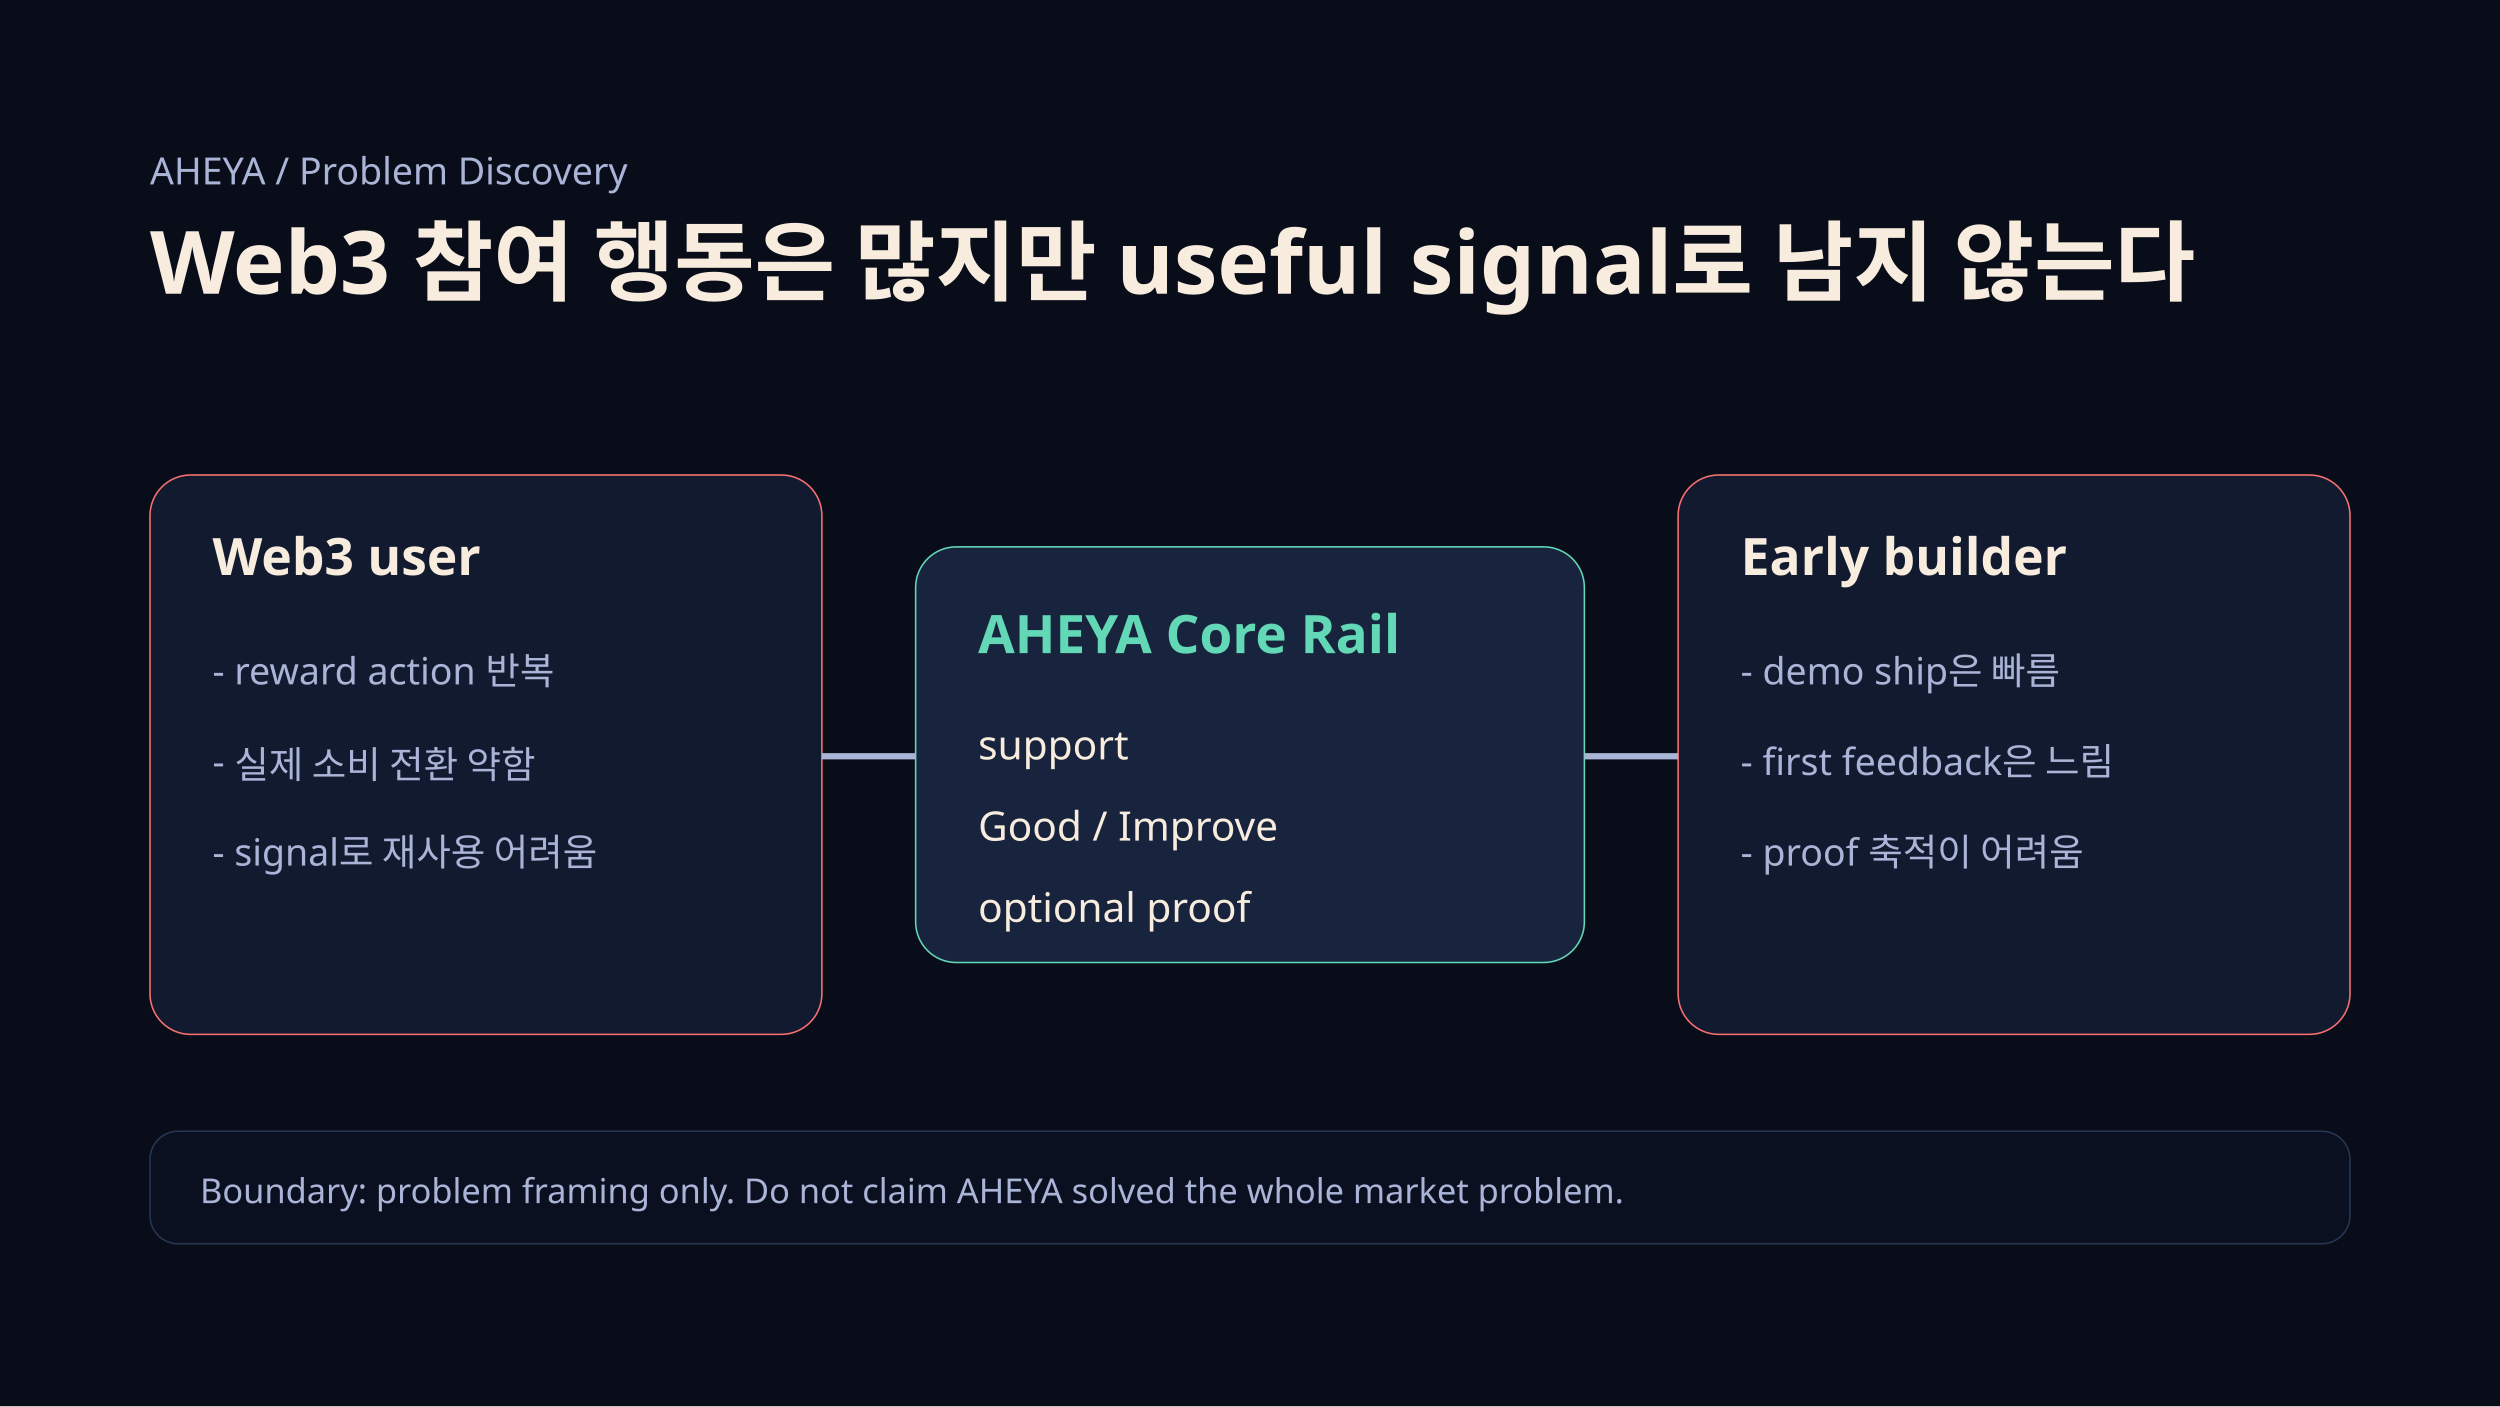
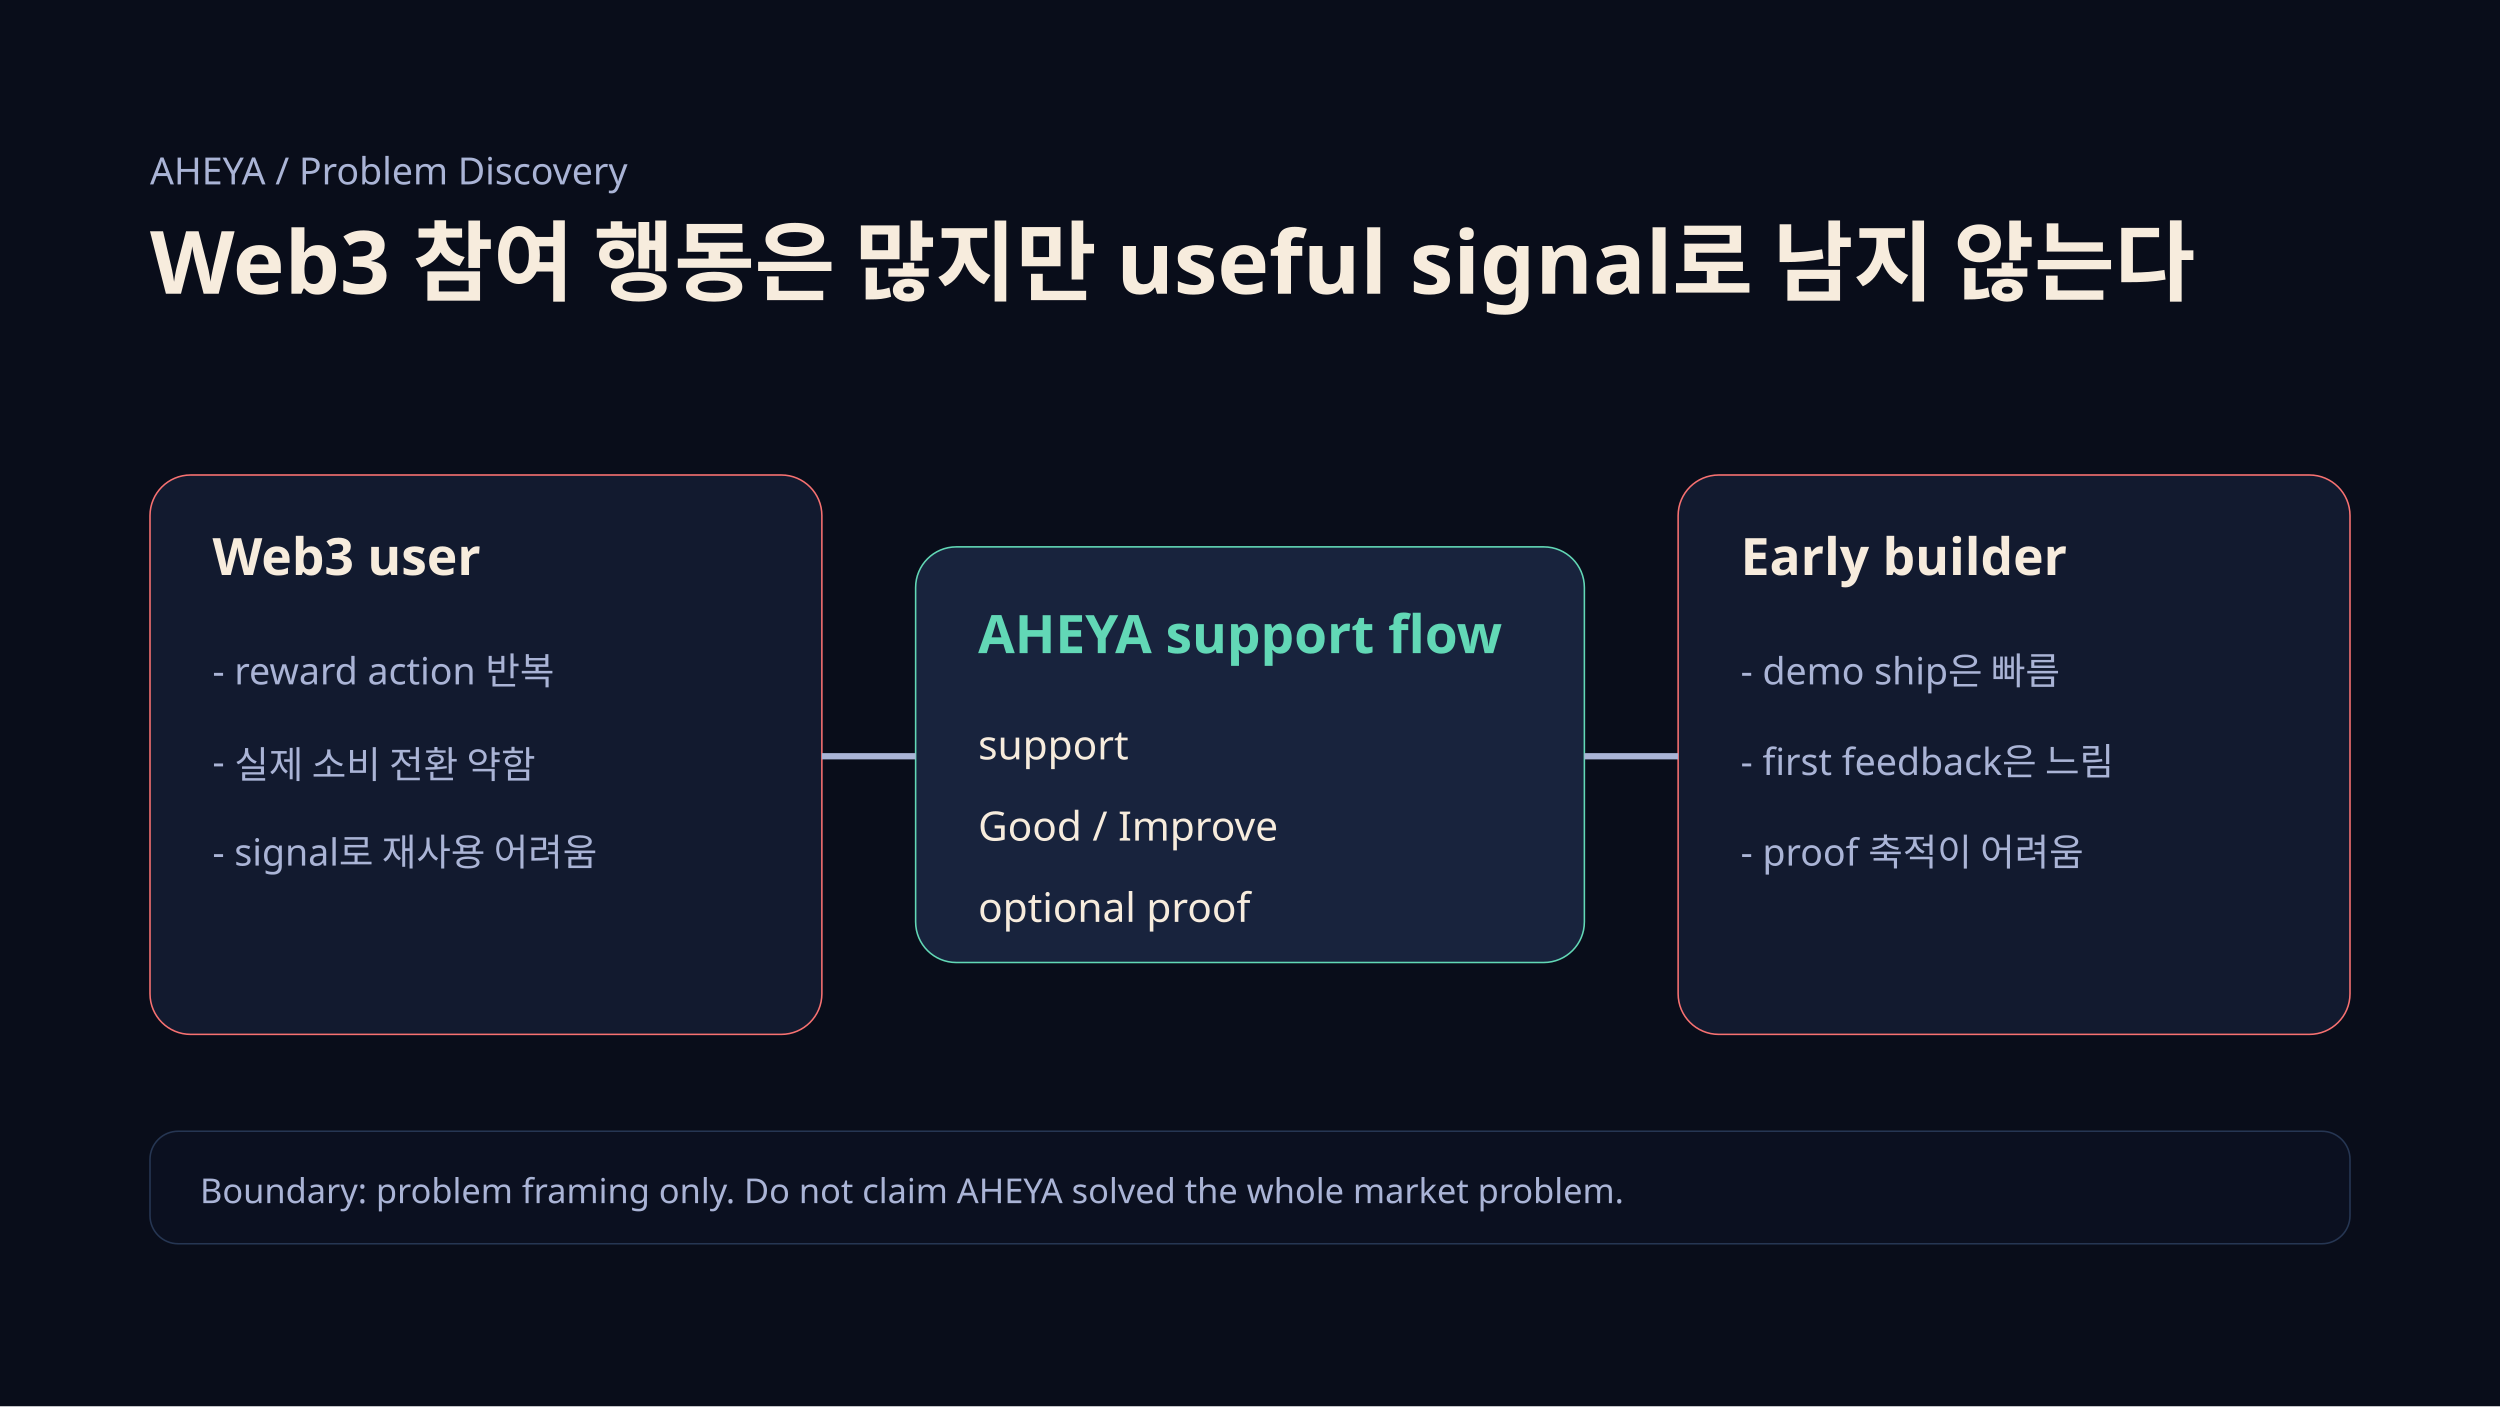
<svg xmlns="http://www.w3.org/2000/svg" width="1600" height="900" viewBox="0 0 1600 900">
  <rect width="1600" height="900" fill="#090D1A" />
  <text x="96" y="118" fill="#AAB4D6" font-family="Pretendard, Apple SD Gothic Neo, sans-serif" font-size="24">AHEYA / Problem Discovery</text>
  <text x="96" y="188" fill="#F7ECDD" font-family="Pretendard, Apple SD Gothic Neo, sans-serif" font-size="56" font-weight="700">Web3 참여 행동은 많지만 useful signal로 남지 않는다</text>
  <g font-family="Pretendard, Apple SD Gothic Neo, sans-serif">
    <rect x="96" y="304" width="430" height="358" rx="26" fill="#121A2F" stroke="#F87171" />
    <rect x="1074" y="304" width="430" height="358" rx="26" fill="#121A2F" stroke="#F87171" />
    <rect x="586" y="350" width="428" height="266" rx="26" fill="#18233D" stroke="#62D8B6" />
    <text x="136" y="368" fill="#F7ECDD" font-size="33" font-weight="700">Web3 user</text>
    <text x="1114" y="368" fill="#F7ECDD" font-size="33" font-weight="700">Early builder</text>
-     <text x="626" y="418" fill="#62D8B6" font-size="34" font-weight="700">AHEYA Core Rail</text>
+     <text x="626" y="418" fill="#62D8B6" font-size="34" font-weight="700">AHEYA support flow</text>
    <text x="136" y="438" fill="#AAB4D6" font-size="24">- reward action 반복</text>
    <text x="136" y="496" fill="#AAB4D6" font-size="24">- 실제 소비 전환 약함</text>
    <text x="136" y="554" fill="#AAB4D6" font-size="24">- signal로 재사용 어려움</text>
    <text x="1114" y="438" fill="#AAB4D6" font-size="24">- demo ship은 빠름</text>
    <text x="1114" y="496" fill="#AAB4D6" font-size="24">- first feedback은 느림</text>
    <text x="1114" y="554" fill="#AAB4D6" font-size="24">- proof 축적이 어려움</text>
    <text x="626" y="486" fill="#F7ECDD" font-size="26">support</text>
    <text x="626" y="538" fill="#F7ECDD" font-size="26">Good / Improve</text>
    <text x="626" y="590" fill="#F7ECDD" font-size="26">optional proof</text>
  </g>
  <line x1="526" y1="484" x2="586" y2="484" stroke="#AAB4D6" stroke-width="4" />
  <line x1="1014" y1="484" x2="1074" y2="484" stroke="#AAB4D6" stroke-width="4" />
  <rect x="96" y="724" width="1408" height="72" rx="18" fill="#0B1020" stroke="#263653" />
  <text x="128" y="770" fill="#AAB4D6" font-family="Pretendard, Apple SD Gothic Neo, sans-serif" font-size="22">Boundary: problem framing only. Do not claim AHEYA solved the whole market problem.</text>
</svg>
